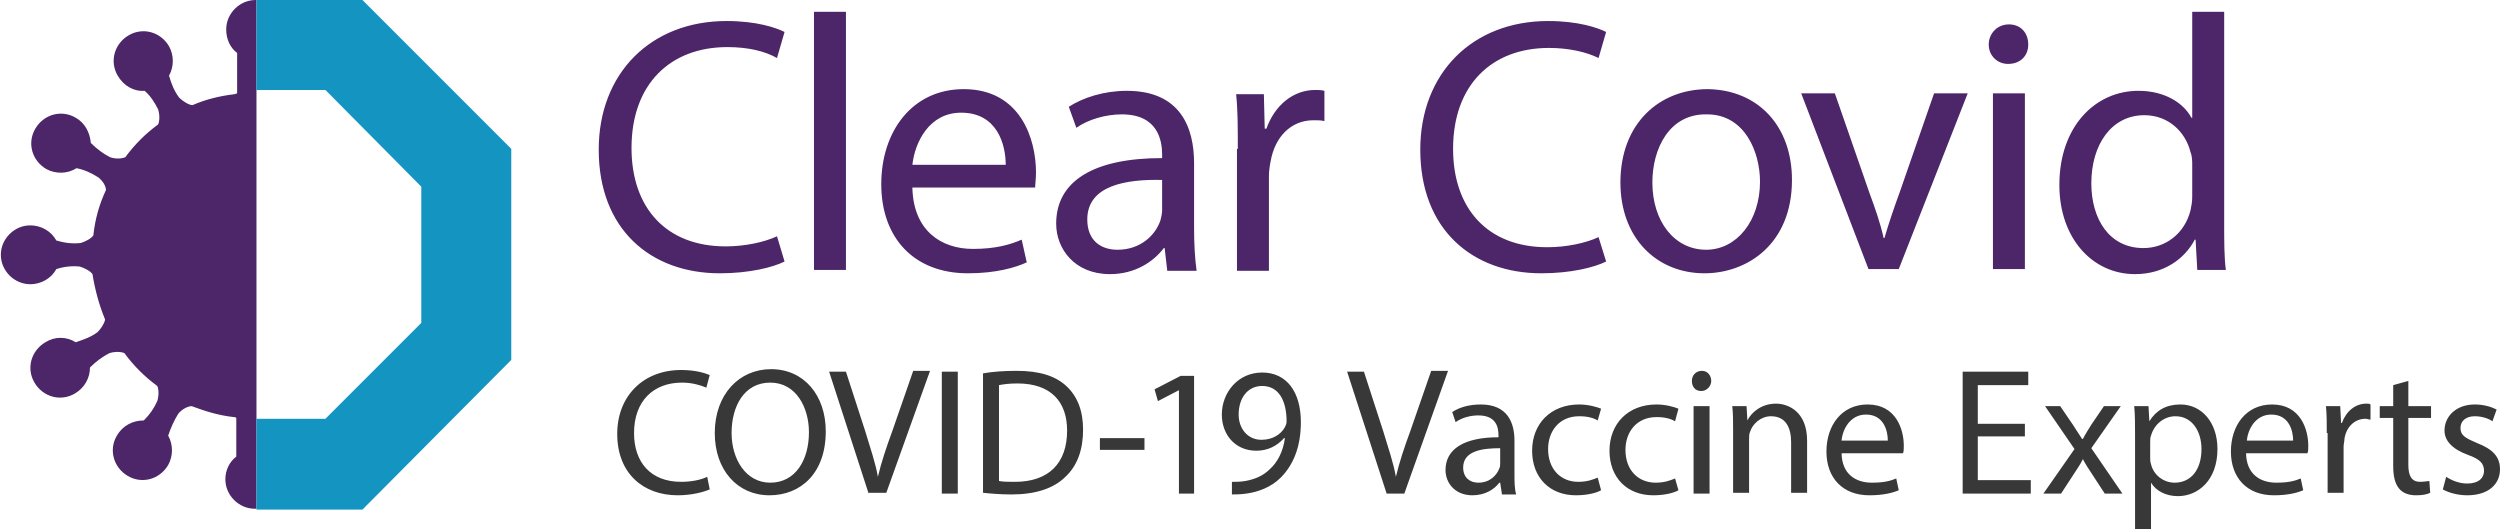
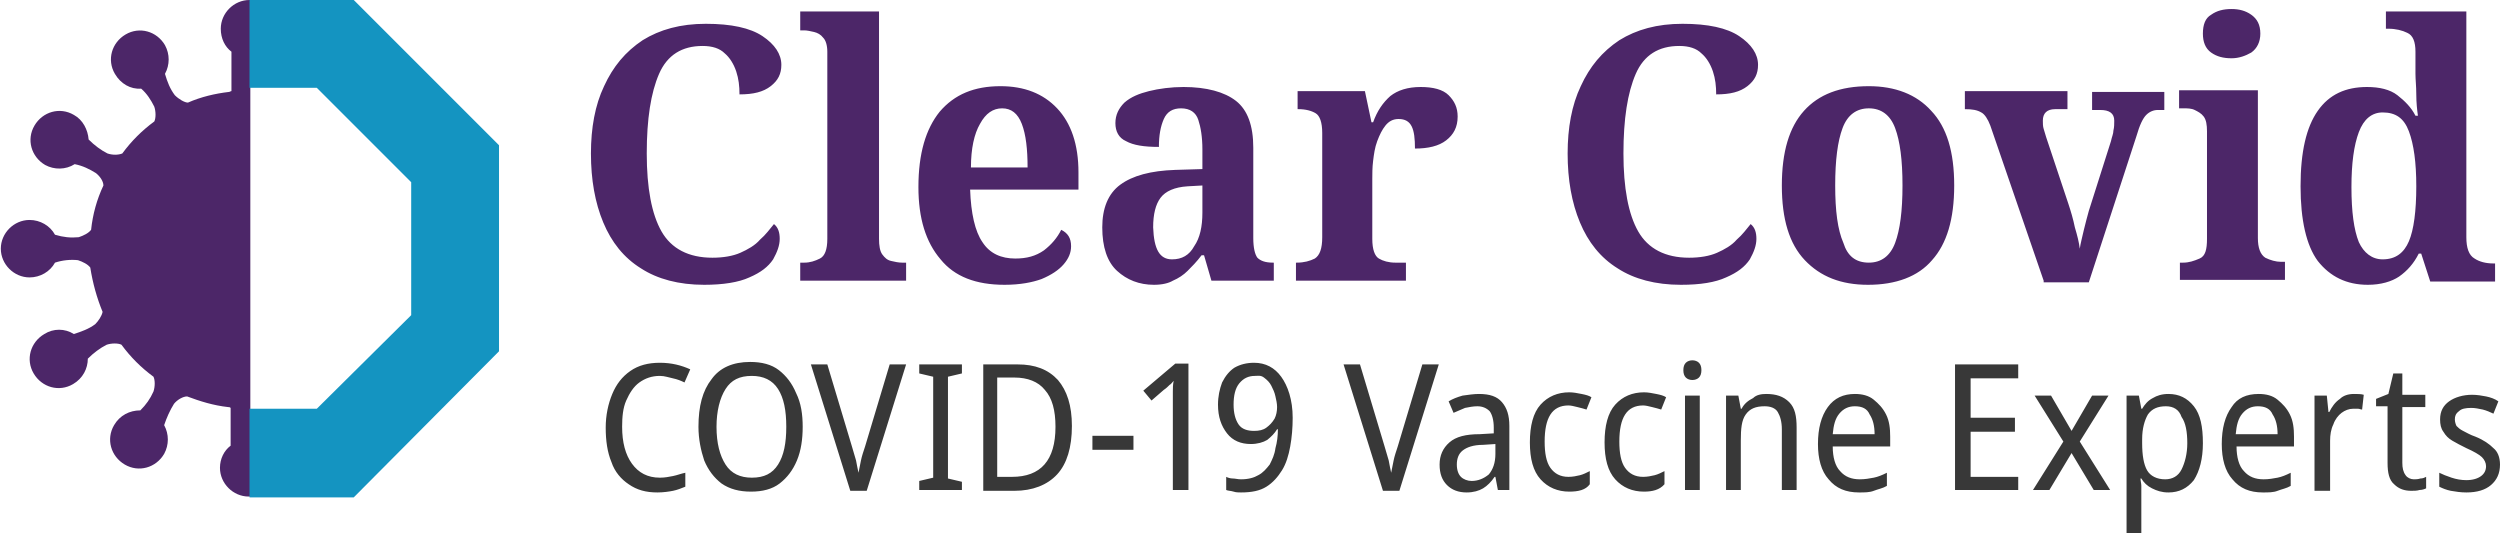
- <svg xmlns="http://www.w3.org/2000/svg" enable-background="new 0 0 297.3 62.9" version="1.1" viewBox="0 0 297.3 62.9" xml:space="preserve">
-   <path d="m30.5 0v60.5h-0.2c-1.9 0-3.5-1.6-3.5-3.5 0-1.1 0.5-2.1 1.3-2.7v-4.6c-0.1-0.1-0.2-0.1-0.3-0.1-1.8-0.2-3.4-0.7-5-1.3-0.5 0-1.2 0.4-1.6 0.9-0.5 0.8-0.9 1.7-1.2 2.6 0.6 1.1 0.6 2.4 0 3.5-1 1.7-3.1 2.3-4.8 1.3s-2.3-3.1-1.3-4.8c0.7-1.2 1.9-1.8 3.2-1.8 0.7-0.7 1.2-1.4 1.6-2.3 0.2-0.6 0.2-1.4 0-1.8-1.5-1.1-2.8-2.4-3.9-3.9-0.4-0.2-1.2-0.2-1.8 0-0.8 0.4-1.6 1-2.3 1.7 0 1.2-0.6 2.4-1.8 3.1-1.7 1-3.8 0.4-4.8-1.3s-0.4-3.8 1.3-4.8c1.1-0.7 2.5-0.7 3.6 0 0.9-0.3 1.8-0.6 2.6-1.2 0.4-0.4 0.8-1 0.9-1.5-0.7-1.7-1.2-3.5-1.5-5.4-0.3-0.4-0.9-0.7-1.5-0.9-0.9-0.1-1.9 0-2.8 0.3-0.6 1.1-1.8 1.8-3.1 1.8-1.9 0-3.5-1.6-3.5-3.5s1.6-3.5 3.5-3.5c1.3 0 2.5 0.7 3.1 1.8 1 0.3 1.9 0.4 2.9 0.3 0.6-0.2 1.2-0.5 1.5-0.9 0.2-1.9 0.7-3.7 1.5-5.4 0-0.5-0.4-1.1-0.9-1.5-0.8-0.5-1.6-0.9-2.6-1.1-1.1 0.7-2.5 0.7-3.6 0.1-1.7-1-2.3-3.1-1.3-4.8s3.1-2.3 4.8-1.3c1.1 0.6 1.7 1.8 1.8 3 0.7 0.7 1.5 1.3 2.3 1.7 0.6 0.2 1.3 0.2 1.8 0 1.1-1.5 2.4-2.8 3.9-3.9 0.2-0.4 0.2-1.2 0-1.8-0.4-0.8-0.9-1.6-1.6-2.2-1.3 0.1-2.5-0.6-3.2-1.8-1-1.7-0.4-3.8 1.3-4.8s3.8-0.4 4.8 1.3c0.6 1.1 0.6 2.4 0 3.5 0.3 1 0.6 1.8 1.2 2.6 0.5 0.5 1.2 0.9 1.6 0.9 1.6-0.7 3.3-1.1 5-1.3 0.1 0 0.2-0.1 0.3-0.1v-4.8c-0.8-0.6-1.3-1.6-1.3-2.8 0-1.9 1.6-3.5 3.5-3.5h0.1z" fill="#4C2668" />
-   <polygon points="60.8 17.7 60.8 42.8 43.1 60.6 30.5 60.6 30.5 49.8 38.7 49.8 50.1 38.4 50.1 22.2 38.7 10.7 30.5 10.7 30.5 0 43.1 0" fill="#1494C1" />
-   <path d="m93.3 31.1c-1.4 0.7-4.2 1.4-7.7 1.4-8.2 0-14.4-5.2-14.4-14.7 0-9.1 6.2-15.3 15.2-15.3 3.6 0 5.9 0.8 6.9 1.3l-0.9 3.1c-1.4-0.8-3.4-1.3-5.9-1.3-6.8 0-11.4 4.4-11.4 12 0 7.1 4.1 11.7 11.2 11.7 2.3 0 4.6-0.5 6.1-1.2l0.9 3zm3.5-29.7h3.8v30.7h-3.8v-30.7zm11.7 20.9c0.1 5.1 3.4 7.3 7.2 7.3 2.7 0 4.4-0.5 5.8-1.1l0.6 2.7c-1.3 0.6-3.6 1.3-7 1.3-6.4 0-10.3-4.2-10.3-10.6 0-6.3 3.7-11.3 9.8-11.3 6.8 0 8.6 6 8.6 9.9 0 0.8-0.1 1.4-0.1 1.8h-14.6zm11.1-2.7c0-2.4-1-6.2-5.3-6.2-3.8 0-5.5 3.5-5.8 6.2h11.1zm19.2 12.5-0.3-2.6h-0.1c-1.2 1.6-3.4 3.1-6.4 3.1-4.2 0-6.4-3-6.4-6 0-5.1 4.5-7.8 12.6-7.8v-0.4c0-1.7-0.5-4.8-4.8-4.8-1.9 0-4 0.6-5.4 1.6l-0.9-2.5c1.7-1.1 4.2-1.9 6.9-1.9 6.4 0 8 4.4 8 8.6v7.8c0 1.8 0.1 3.6 0.3 5h-3.5zm-0.6-10.7c-4.2-0.1-8.9 0.6-8.9 4.7 0 2.5 1.6 3.6 3.6 3.6 2.7 0 4.5-1.7 5.1-3.5 0.1-0.4 0.2-0.8 0.2-1.2v-3.6zm9-3.7c0-2.5 0-4.6-0.2-6.5h3.3l0.1 4.1h0.2c1-2.8 3.2-4.6 5.8-4.6 0.4 0 0.7 0 1.1 0.1v3.6c-0.4-0.1-0.8-0.1-1.3-0.1-2.7 0-4.6 2-5.1 4.9-0.1 0.5-0.2 1.1-0.2 1.8v11.2h-3.8v-14.5zm43.8 13.4c-1.4 0.7-4.2 1.4-7.7 1.4-8.2 0-14.4-5.2-14.4-14.7 0-9.1 6.2-15.3 15.2-15.3 3.6 0 5.9 0.8 6.9 1.3l-0.9 3.1c-1.4-0.7-3.5-1.2-5.9-1.2-6.8 0-11.4 4.4-11.4 12 0 7.1 4.1 11.7 11.2 11.7 2.3 0 4.6-0.5 6.1-1.2l0.9 2.9zm22.1-9.7c0 7.7-5.4 11.1-10.4 11.1-5.7 0-10-4.2-10-10.8 0-7 4.6-11.1 10.4-11.1 6 0.1 10 4.4 10 10.8zm-16.6 0.3c0 4.6 2.6 8 6.4 8 3.6 0 6.4-3.4 6.4-8.1 0-3.5-1.8-8-6.3-8-4.5-0.1-6.5 4.1-6.5 8.1zm21.7-10.6 4.1 11.8c0.7 1.9 1.3 3.6 1.7 5.4h0.1c0.5-1.7 1.1-3.5 1.8-5.4l4.1-11.8h4l-8.2 20.9h-3.6l-8-20.9h4zm23-5.8c0 1.3-0.9 2.3-2.4 2.3-1.3 0-2.3-1-2.3-2.3s1-2.4 2.4-2.4 2.3 1 2.3 2.4zm-4.2 26.8v-21h3.8v20.9h-3.8zm27.5-30.7v25.3c0 1.9 0 4 0.2 5.4h-3.4l-0.2-3.6h-0.1c-1.2 2.3-3.7 4.1-7.1 4.1-5.1 0-9-4.3-9-10.6 0-7 4.3-11.2 9.4-11.2 3.2 0 5.4 1.5 6.3 3.2h0.1v-12.6h3.8zm-3.8 18.3c0-0.5 0-1.1-0.2-1.6-0.6-2.4-2.6-4.4-5.5-4.4-3.9 0-6.3 3.5-6.3 8.1 0 4.2 2.1 7.7 6.2 7.7 2.6 0 4.9-1.7 5.6-4.5 0.1-0.5 0.2-1 0.2-1.6v-3.7z" fill="#4C2668" />
-   <path d="m84.4 58.2c-0.7 0.3-2.1 0.7-3.8 0.7-4.1 0-7.2-2.6-7.2-7.3 0-4.5 3.1-7.6 7.6-7.6 1.8 0 2.9 0.4 3.4 0.6l-0.4 1.5c-0.7-0.3-1.7-0.6-2.9-0.6-3.4 0-5.7 2.2-5.7 6 0 3.5 2 5.8 5.6 5.8 1.1 0 2.3-0.2 3.1-0.6l0.3 1.5zm13.8-6.9c0 5-3 7.6-6.7 7.6-3.8 0-6.5-3-6.5-7.4 0-4.6 2.9-7.6 6.7-7.6 3.9 0 6.5 3.1 6.5 7.4zm-11.2 0.2c0 3.1 1.7 5.9 4.6 5.9 3 0 4.6-2.7 4.6-6 0-2.9-1.5-5.9-4.6-5.9s-4.6 2.8-4.6 6zm16.3 7.2-4.7-14.5h2l2.3 7.1c0.6 2 1.2 3.7 1.5 5.4 0.4-1.7 1-3.5 1.7-5.4l2.5-7.2h2l-5.2 14.5h-2.1zm10.6-14.5v14.5h-1.9v-14.5h1.9zm3 0.2c1.1-0.2 2.5-0.3 4-0.3 2.7 0 4.6 0.6 5.9 1.8s2 2.9 2 5.2c0 2.4-0.7 4.3-2.1 5.6-1.4 1.4-3.6 2.1-6.4 2.1-1.3 0-2.5-0.1-3.4-0.2v-14.2zm1.9 12.8c0.5 0.1 1.2 0.1 1.9 0.1 4 0 6.2-2.2 6.2-6.1 0-3.4-1.9-5.6-5.9-5.6-1 0-1.7 0.1-2.2 0.2v11.4zm17.3-5.1v1.4h-5.3v-1.4h5.3zm4.1-5.7-2.5 1.3-0.4-1.4 3.1-1.6h1.6v14h-1.8v-12.3zm6.4 10.9c0.4 0 0.9 0 1.5-0.1 1.1-0.2 2.1-0.6 2.9-1.4 0.9-0.8 1.6-2.1 1.8-3.7h-0.1c-0.8 0.9-1.9 1.5-3.3 1.5-2.5 0-4.1-1.9-4.1-4.3 0-2.6 1.9-5 4.8-5s4.6 2.3 4.6 5.9c0 3.1-1 5.2-2.4 6.6-1.1 1.1-2.6 1.7-4.1 1.9-0.7 0.1-1.3 0.1-1.7 0.1v-1.5zm0.7-8c0 1.7 1.1 3 2.7 3 1.3 0 2.3-0.6 2.8-1.5 0.1-0.2 0.2-0.4 0.2-0.7 0-2.4-0.9-4.2-2.9-4.2-1.7 0-2.8 1.4-2.8 3.4zm17.6 9.4-4.7-14.5h2l2.3 7.1c0.6 2 1.2 3.7 1.5 5.4 0.4-1.7 1-3.5 1.7-5.4l2.5-7.2h2l-5.2 14.6h-2.1zm13.7 0-0.2-1.3h-0.1c-0.6 0.8-1.7 1.5-3.2 1.5-2.1 0-3.2-1.5-3.2-3 0-2.5 2.2-3.9 6.3-3.9v-0.2c0-0.9-0.2-2.4-2.4-2.4-1 0-2 0.3-2.7 0.8l-0.4-1.2c0.9-0.6 2.1-0.9 3.4-0.9 3.2 0 4 2.2 4 4.3v3.9c0 0.9 0 1.8 0.2 2.5h-1.7zm-0.2-5.4c-2.1 0-4.4 0.3-4.4 2.3 0 1.2 0.8 1.8 1.8 1.8 1.4 0 2.2-0.9 2.5-1.7 0.1-0.2 0.1-0.4 0.1-0.6v-1.8zm12 5c-0.5 0.3-1.6 0.6-3 0.6-3.1 0-5.2-2.1-5.2-5.3s2.2-5.5 5.6-5.5c1.1 0 2.1 0.3 2.6 0.5l-0.4 1.4c-0.5-0.3-1.2-0.5-2.2-0.5-2.4 0-3.7 1.8-3.7 3.9 0 2.4 1.5 3.9 3.6 3.9 1.1 0 1.8-0.3 2.3-0.5l0.4 1.5zm9.2 0c-0.5 0.3-1.6 0.6-3 0.6-3.1 0-5.2-2.1-5.2-5.3s2.2-5.5 5.6-5.5c1.1 0 2.1 0.3 2.6 0.5l-0.4 1.5c-0.5-0.3-1.2-0.5-2.2-0.5-2.4 0-3.7 1.8-3.7 3.9 0 2.4 1.5 3.9 3.6 3.9 1.1 0 1.8-0.3 2.3-0.5l0.4 1.4zm3.9-13c0 0.6-0.5 1.2-1.2 1.2s-1.1-0.5-1.1-1.2 0.5-1.2 1.2-1.2 1.1 0.6 1.1 1.2zm-2.1 13.4v-10.4h1.9v10.4h-1.9zm4.7-7.6c0-1.1 0-2-0.1-2.8h1.7l0.1 1.7c0.5-1 1.7-2 3.4-2 1.4 0 3.7 0.9 3.7 4.4v6.2h-1.9v-6c0-1.7-0.6-3.1-2.4-3.1-1.2 0-2.2 0.9-2.5 1.9-0.1 0.2-0.1 0.6-0.1 0.9v6.3h-1.9v-7.5zm12.9 2.7c0 2.6 1.7 3.6 3.6 3.6 1.4 0 2.2-0.2 2.9-0.5l0.3 1.4c-0.7 0.3-1.8 0.6-3.5 0.6-3.2 0-5.1-2.1-5.1-5.2s1.8-5.6 4.9-5.6c3.4 0 4.3 3 4.3 4.9 0 0.4 0 0.7-0.1 0.9h-7.3zm5.5-1.4c0-1.2-0.5-3.1-2.6-3.1-1.9 0-2.8 1.8-2.9 3.1h5.5zm16.3-0.5h-5.6v5.2h6.3v1.6h-8.1v-14.5h7.8v1.6h-6v4.6h5.6v1.5zm4.2-3.6 1.5 2.2c0.4 0.6 0.7 1.1 1.1 1.7h0.1c0.3-0.6 0.7-1.2 1-1.7l1.5-2.2h2l-3.5 5 3.7 5.4h-2.1l-1.5-2.3c-0.4-0.6-0.8-1.2-1.1-1.8-0.3 0.6-0.7 1.2-1.1 1.8l-1.5 2.3h-2.1l3.7-5.3-3.5-5.1h1.8zm8.9 3.4c0-1.3 0-2.4-0.1-3.4h1.7l0.1 1.8c0.8-1.3 2-2 3.7-2 2.5 0 4.4 2.1 4.4 5.3 0 3.7-2.3 5.6-4.7 5.6-1.4 0-2.6-0.6-3.2-1.6v5.7h-1.9v-11.4zm1.8 2.7c0 0.3 0 0.5 0.1 0.8 0.3 1.3 1.5 2.2 2.8 2.2 2 0 3.2-1.6 3.2-4 0-2.1-1.1-3.9-3.1-3.9-1.3 0-2.5 0.9-2.9 2.3-0.1 0.2-0.1 0.5-0.1 0.8v1.8zm11.4-0.6c0 2.6 1.7 3.6 3.6 3.6 1.4 0 2.2-0.2 2.9-0.5l0.3 1.4c-0.7 0.3-1.8 0.6-3.5 0.6-3.2 0-5.1-2.1-5.1-5.2s1.8-5.6 4.9-5.6c3.4 0 4.3 3 4.3 4.9 0 0.4 0 0.7-0.1 0.9h-7.3zm5.6-1.4c0-1.2-0.5-3.1-2.6-3.1-1.9 0-2.8 1.8-2.9 3.1h5.5zm4-0.9c0-1.2 0-2.3-0.1-3.2h1.7l0.1 2h0.1c0.5-1.4 1.6-2.3 2.9-2.3 0.2 0 0.4 0 0.5 0.1v1.8c-0.2 0-0.4-0.1-0.6-0.1-1.3 0-2.3 1-2.5 2.4 0 0.3-0.1 0.6-0.1 0.9v5.5h-1.9v-7.1zm9.7-6.2v3h2.7v1.4h-2.7v5.6c0 1.3 0.4 2 1.4 2 0.5 0 0.9-0.1 1.1-0.1l0.1 1.4c-0.4 0.2-0.9 0.3-1.7 0.3-0.9 0-1.6-0.3-2-0.8-0.5-0.6-0.7-1.5-0.7-2.7v-5.7h-1.6v-1.4h1.6v-2.5l1.8-0.5zm4.5 11.4c0.6 0.4 1.5 0.8 2.5 0.8 1.4 0 2-0.7 2-1.5 0-0.9-0.5-1.4-1.9-1.9-1.9-0.7-2.8-1.7-2.8-2.9 0-1.7 1.4-3.1 3.6-3.1 1.1 0 2 0.3 2.6 0.6l-0.5 1.4c-0.4-0.3-1.2-0.6-2.1-0.6-1.1 0-1.7 0.6-1.7 1.4 0 0.9 0.6 1.2 2 1.8 1.8 0.7 2.7 1.6 2.7 3.1 0 1.8-1.4 3.1-3.9 3.1-1.1 0-2.2-0.3-2.9-0.7l0.4-1.5z" fill="#383838" />
+ <svg xmlns="http://www.w3.org/2000/svg" version="1.1" id="Layer_1" x="0px" y="0px" viewBox="0 0 304.6 64.9" style="enable-background:new 0 0 304.6 64.9;" xml:space="preserve">
+   <path style="fill:#4C2668;" d="M30.5,0v60.5c-0.1,0-0.1,0-0.2,0c-1.9,0-3.5-1.6-3.5-3.5c0-1.1,0.5-2.1,1.3-2.7v-4.6  c-0.1-0.1-0.2-0.1-0.3-0.1c-1.8-0.2-3.4-0.7-5-1.3c-0.5,0-1.2,0.4-1.6,0.9c-0.5,0.8-0.9,1.7-1.2,2.6c0.6,1.1,0.6,2.4,0,3.5  c-1,1.7-3.1,2.3-4.8,1.3c-1.7-1-2.3-3.1-1.3-4.8c0.7-1.2,1.9-1.8,3.2-1.8c0.7-0.7,1.2-1.4,1.6-2.3c0.2-0.6,0.2-1.4,0-1.8  c-1.5-1.1-2.8-2.4-3.9-3.9c-0.4-0.2-1.2-0.2-1.8,0c-0.8,0.4-1.6,1-2.3,1.7c0,1.2-0.6,2.4-1.8,3.1c-1.7,1-3.8,0.4-4.8-1.3  c-1-1.7-0.4-3.8,1.3-4.8C6.5,40,7.9,40,9,40.7c0.9-0.3,1.8-0.6,2.6-1.2c0.4-0.4,0.8-1,0.9-1.5c-0.7-1.7-1.2-3.5-1.5-5.4  c-0.3-0.4-0.9-0.7-1.5-0.9c-0.9-0.1-1.9,0-2.8,0.3c-0.6,1.1-1.8,1.8-3.1,1.8c-1.9,0-3.5-1.6-3.5-3.5c0-1.9,1.6-3.5,3.5-3.5  c1.3,0,2.5,0.7,3.1,1.8c1,0.3,1.9,0.4,2.9,0.3c0.6-0.2,1.2-0.5,1.5-0.9c0.2-1.9,0.7-3.7,1.5-5.4c0-0.5-0.4-1.1-0.9-1.5  c-0.8-0.5-1.6-0.9-2.6-1.1c-1.1,0.7-2.5,0.7-3.6,0.1c-1.7-1-2.3-3.1-1.3-4.8c1-1.7,3.1-2.3,4.8-1.3c1.1,0.6,1.7,1.8,1.8,3  c0.7,0.7,1.5,1.3,2.3,1.7c0.6,0.2,1.3,0.2,1.8,0c1.1-1.5,2.4-2.8,3.9-3.9c0.2-0.4,0.2-1.2,0-1.8c-0.4-0.8-0.9-1.6-1.6-2.2  c-1.3,0.1-2.5-0.6-3.2-1.8c-1-1.7-0.4-3.8,1.3-4.8c1.7-1,3.8-0.4,4.8,1.3c0.6,1.1,0.6,2.4,0,3.5c0.3,1,0.6,1.8,1.2,2.6  c0.5,0.5,1.2,0.9,1.6,0.9c1.6-0.7,3.3-1.1,5-1.3c0.1,0,0.2-0.1,0.3-0.1V6.3c-0.8-0.6-1.3-1.6-1.3-2.8c0-1.9,1.6-3.5,3.5-3.5  C30.3,0,30.4,0,30.5,0z" />
+   <polygon style="fill:#1494C1;" points="60.8,17.7 60.8,42.8 43.1,60.6 30.4,60.6 30.4,49.8 38.6,49.8 50.1,38.4 50.1,22.2   38.6,10.7 30.4,10.7 30.4,0 43.1,0 " />
+   <path style="fill:#4C2668;" d="M85.8,34.7c-3.1,0-5.7-0.7-7.7-2c-2.1-1.3-3.6-3.2-4.6-5.6c-1-2.4-1.5-5.2-1.5-8.4  c0-3.1,0.5-5.9,1.6-8.2c1.1-2.4,2.6-4.2,4.7-5.6c2.1-1.3,4.6-2,7.7-2c3.1,0,5.4,0.5,6.9,1.5c1.5,1,2.3,2.2,2.3,3.5  c0,1.1-0.4,1.9-1.3,2.6c-0.9,0.7-2.1,1-3.8,1c0-1-0.1-1.9-0.4-2.8c-0.3-0.9-0.8-1.7-1.4-2.2c-0.6-0.6-1.5-0.9-2.7-0.9  c-2.5,0-4.3,1.1-5.3,3.4c-1,2.3-1.5,5.5-1.5,9.7c0,4.2,0.6,7.4,1.8,9.5s3.3,3.2,6.2,3.2c1.3,0,2.5-0.2,3.4-0.6s1.8-0.9,2.4-1.6  c0.7-0.6,1.2-1.3,1.7-1.9c0.5,0.4,0.7,1,0.7,1.8c0,0.8-0.3,1.6-0.8,2.5c-0.6,0.9-1.5,1.6-2.9,2.2C90,34.4,88.1,34.7,85.8,34.7z   M97.5,34.2V32H98c0.7,0,1.3-0.2,1.9-0.5s0.9-1.1,0.9-2.4V6.3c0-0.8-0.2-1.4-0.5-1.7c-0.3-0.4-0.7-0.6-1.1-0.7  c-0.4-0.1-0.9-0.2-1.2-0.2h-0.5V1.4h9.6v27.7c0,0.8,0.1,1.5,0.4,1.9c0.3,0.4,0.6,0.7,1.1,0.8c0.4,0.1,0.9,0.2,1.3,0.2h0.5v2.2H97.5z   M122.4,34.7c-3.5,0-6.1-1-7.8-3.1c-1.8-2.1-2.7-5-2.7-8.8c0-4.1,0.9-7.1,2.6-9.2c1.8-2.1,4.2-3.1,7.4-3.1c2.9,0,5.2,0.9,6.9,2.7  c1.7,1.8,2.6,4.4,2.6,7.8v2.1h-13.2c0.1,2.9,0.6,5.1,1.5,6.4c0.9,1.4,2.3,2,4,2c1.4,0,2.5-0.3,3.5-1c0.9-0.7,1.6-1.5,2.1-2.5  c0.8,0.4,1.2,1,1.2,2c0,0.8-0.3,1.5-0.9,2.2c-0.6,0.7-1.5,1.3-2.7,1.8C125.8,34.4,124.3,34.7,122.4,34.7z M118.3,20.4h6.9  c0-2.2-0.2-4-0.7-5.3c-0.5-1.3-1.3-1.9-2.4-1.9c-1.1,0-2,0.6-2.7,1.9C118.7,16.3,118.3,18.1,118.3,20.4z M140.6,34.7  c-1.8,0-3.3-0.6-4.5-1.7s-1.8-2.9-1.8-5.3c0-2.3,0.7-4.1,2.2-5.2c1.5-1.1,3.7-1.7,6.7-1.8l3.3-0.1v-2.4c0-1.5-0.2-2.7-0.5-3.6  c-0.3-0.9-1-1.4-2.1-1.4c-1,0-1.7,0.4-2.1,1.3c-0.4,0.9-0.6,2-0.6,3.4c-1.8,0-3.1-0.2-4-0.7c-0.9-0.4-1.3-1.2-1.3-2.2  c0-1,0.4-1.8,1.1-2.5c0.8-0.7,1.8-1.1,3-1.4s2.7-0.5,4.2-0.5c2.8,0,5,0.6,6.4,1.7c1.4,1.1,2.1,3,2.1,5.7v11c0,1.2,0.2,2,0.5,2.4  c0.4,0.4,1,0.6,1.9,0.6h0.1v2.2h-7.6l-0.9-3.1h-0.3c-0.6,0.8-1.2,1.4-1.7,1.9c-0.5,0.5-1.1,0.9-1.8,1.2  C142.4,34.5,141.6,34.7,140.6,34.7z M142.8,31.6c1.2,0,2.1-0.5,2.7-1.6c0.7-1,1-2.4,1-4.1v-3.3l-1.8,0.1c-1.6,0.1-2.7,0.6-3.3,1.4  c-0.6,0.8-0.9,2-0.9,3.6C140.6,30.4,141.3,31.6,142.8,31.6z M157.9,34.2V32h0.1c0.9,0,1.6-0.2,2.2-0.5c0.6-0.4,0.9-1.2,0.9-2.6V16.2  c0-1.3-0.3-2.1-0.8-2.4c-0.5-0.3-1.2-0.5-2.1-0.5h-0.1v-2.2h8.2l0.8,3.8h0.2c0.5-1.4,1.2-2.4,2.1-3.2c0.9-0.7,2.1-1.1,3.7-1.1  c1.5,0,2.7,0.3,3.4,1s1.1,1.5,1.1,2.6c0,1.3-0.5,2.2-1.4,2.9c-0.9,0.7-2.2,1-3.8,1c0-1.2-0.1-2.1-0.4-2.7c-0.3-0.6-0.8-0.9-1.6-0.9  c-0.7,0-1.2,0.3-1.6,0.8c-0.4,0.5-0.7,1.1-1,1.9s-0.4,1.6-0.5,2.4c-0.1,0.8-0.1,1.6-0.1,2.2v7.3c0,1.3,0.3,2.1,0.8,2.4  c0.5,0.3,1.2,0.5,2,0.5h1.3v2.2H157.9z M204.8,34.7c-3.1,0-5.7-0.7-7.7-2c-2.1-1.3-3.6-3.2-4.6-5.6c-1-2.4-1.5-5.2-1.5-8.4  c0-3.1,0.5-5.9,1.6-8.2c1.1-2.4,2.6-4.2,4.7-5.6c2.1-1.3,4.6-2,7.7-2c3.1,0,5.4,0.5,6.9,1.5c1.5,1,2.3,2.2,2.3,3.5  c0,1.1-0.4,1.9-1.3,2.6c-0.9,0.7-2.1,1-3.8,1c0-1-0.1-1.9-0.4-2.8c-0.3-0.9-0.8-1.7-1.4-2.2c-0.6-0.6-1.5-0.9-2.7-0.9  c-2.5,0-4.3,1.1-5.3,3.4c-1,2.3-1.5,5.5-1.5,9.7c0,4.2,0.6,7.4,1.8,9.5s3.3,3.2,6.2,3.2c1.3,0,2.5-0.2,3.4-0.6s1.8-0.9,2.4-1.6  c0.7-0.6,1.2-1.3,1.7-1.9c0.5,0.4,0.7,1,0.7,1.8c0,0.8-0.3,1.6-0.8,2.5c-0.6,0.9-1.5,1.6-2.9,2.2C209,34.4,207.2,34.7,204.8,34.7z   M227.6,34.7c-3.3,0-5.8-1-7.7-3c-1.9-2-2.8-5-2.8-9.1s0.9-7.1,2.7-9.1c1.8-2,4.4-3,7.9-3c3.2,0,5.8,1,7.6,3c1.9,2,2.8,5,2.8,9.1  s-0.9,7.1-2.7,9.1C233.7,33.7,231,34.7,227.6,34.7z M227.7,32c1.5,0,2.6-0.8,3.2-2.4c0.6-1.6,0.9-3.9,0.9-7s-0.3-5.4-0.9-7  c-0.6-1.6-1.7-2.4-3.2-2.4c-1.5,0-2.6,0.8-3.2,2.4c-0.6,1.6-0.9,3.9-0.9,7s0.3,5.4,1,7C225.1,31.2,226.1,32,227.7,32z M249,34.2  l-6.5-18.9c-0.3-0.8-0.7-1.4-1.1-1.6c-0.5-0.3-1.1-0.4-2-0.4v-2.2h12.5v2.2h-1.5c-1,0-1.5,0.5-1.5,1.4c0,0.3,0,0.7,0.1,1  c0.1,0.3,0.2,0.7,0.3,1l2.7,8.1c0.3,0.9,0.6,1.9,0.8,2.9c0.3,1,0.5,1.8,0.6,2.6c0.1-0.7,0.3-1.4,0.5-2.3c0.2-0.8,0.4-1.6,0.6-2.3  l2.7-8.5c0.1-0.5,0.3-0.9,0.3-1.3c0.1-0.4,0.1-0.8,0.1-1.2c0-0.9-0.6-1.3-1.7-1.3h-1v-2.2h8.8v2.2h-0.8c-0.5,0-1,0.2-1.4,0.6  c-0.4,0.4-0.8,1.2-1.2,2.6l-5.8,17.8H249z M265.6,34.2V32h0.4c0.7,0,1.3-0.2,2-0.5s0.9-1.1,0.9-2.4V16c0-0.8-0.1-1.4-0.4-1.8  s-0.7-0.6-1.1-0.8s-0.9-0.2-1.3-0.2h-0.6v-2.2h9.6v18c0,1.2,0.3,2,0.9,2.4c0.6,0.3,1.3,0.5,1.9,0.5h0.5v2.2H265.6z M271.9,7.1  c-1,0-1.8-0.2-2.5-0.7c-0.7-0.5-1-1.3-1-2.3c0-1.1,0.3-1.9,1-2.3c0.7-0.5,1.5-0.7,2.5-0.7c0.9,0,1.7,0.2,2.4,0.7  c0.7,0.5,1.1,1.2,1.1,2.3c0,1-0.4,1.8-1.1,2.3C273.6,6.8,272.8,7.1,271.9,7.1z M288.5,34.7c-2.6,0-4.6-1-6.1-2.9  c-1.4-1.9-2.1-5-2.1-9.1c0-4.2,0.7-7.2,2.1-9.2c1.4-2,3.4-2.9,6-2.9c1.5,0,2.8,0.3,3.7,1c0.9,0.7,1.7,1.5,2.2,2.5h0.3  c-0.1-0.7-0.2-1.6-0.2-2.6c0-1-0.1-1.8-0.1-2.5V6.3c0-1.2-0.3-2-1-2.3c-0.6-0.3-1.4-0.5-2.3-0.5h-0.3V1.4h9.8v27.5  c0,1.3,0.3,2.2,1,2.6c0.6,0.4,1.4,0.6,2.3,0.6h0.2v2.2h-7.9l-1.1-3.4h-0.3c-0.6,1.2-1.4,2.1-2.4,2.8  C291.4,34.3,290.1,34.7,288.5,34.7z M290.3,31.6c1.6,0,2.6-0.8,3.2-2.2s0.9-3.7,0.9-6.7c0-2.9-0.3-5.1-0.9-6.7  c-0.6-1.6-1.6-2.3-3.2-2.3c-1.3,0-2.3,0.8-2.9,2.4c-0.6,1.6-0.9,3.8-0.9,6.7c0,3,0.3,5.2,0.9,6.7C288,30.8,289,31.6,290.3,31.6z" />
+   <path style="fill:#383838;" d="M80.4,45.8c-1,0-1.8,0.3-2.5,0.8s-1.2,1.3-1.6,2.2c-0.4,0.9-0.5,2-0.5,3.2c0,1.9,0.4,3.4,1.2,4.5  c0.8,1.1,1.9,1.7,3.4,1.7c0.6,0,1.1-0.1,1.6-0.2c0.5-0.1,1-0.3,1.5-0.4v1.7c-0.5,0.2-1,0.4-1.5,0.5c-0.5,0.1-1.2,0.2-1.9,0.2  c-1.4,0-2.5-0.3-3.5-1c-0.9-0.6-1.7-1.5-2.1-2.7c-0.5-1.2-0.7-2.6-0.7-4.2c0-1.5,0.3-2.9,0.8-4.1c0.5-1.2,1.2-2.1,2.2-2.8  c1-0.7,2.2-1,3.6-1c1.4,0,2.6,0.3,3.7,0.8l-0.7,1.6c-0.4-0.2-0.9-0.4-1.4-0.5S81,45.8,80.4,45.8z M97.8,52c0,1.5-0.2,2.9-0.7,4.1  c-0.5,1.2-1.2,2.1-2.1,2.8c-0.9,0.7-2.1,1-3.5,1c-1.4,0-2.6-0.3-3.6-1c-0.9-0.7-1.6-1.6-2.1-2.8c-0.4-1.2-0.7-2.6-0.7-4.1  c0-2.5,0.5-4.4,1.6-5.8c1-1.4,2.6-2.1,4.7-2.1c1.4,0,2.6,0.3,3.5,1c0.9,0.7,1.6,1.6,2.1,2.8C97.6,49.1,97.8,50.5,97.8,52z M87.3,52  c0,2,0.4,3.5,1.1,4.6c0.7,1.1,1.8,1.6,3.2,1.6c1.5,0,2.5-0.5,3.2-1.6c0.7-1.1,1-2.6,1-4.6c0-2-0.3-3.5-1-4.6  c-0.7-1.1-1.8-1.6-3.2-1.6c-1.5,0-2.5,0.5-3.2,1.6S87.3,50.1,87.3,52z M110.4,44.4l-4.8,15.4h-2l-4.8-15.4h2l3,10  c0.2,0.6,0.3,1.1,0.5,1.7c0.1,0.5,0.2,1.1,0.3,1.5c0.1-0.5,0.2-1,0.3-1.5c0.1-0.5,0.3-1.1,0.5-1.7l3-10H110.4z M117.2,59.7H112v-1.1  l1.7-0.4V45.9l-1.7-0.4v-1.1h5.2v1.1l-1.7,0.4v12.4l1.7,0.4V59.7z M130.6,51.9c0,2.6-0.6,4.6-1.8,5.9c-1.2,1.3-3,2-5.2,2h-3.8V44.4  h4.2c2.1,0,3.7,0.6,4.9,1.9C130,47.6,130.6,49.4,130.6,51.9z M128.6,52c0-2-0.4-3.5-1.3-4.5c-0.8-1-2.1-1.5-3.7-1.5h-2.1v12.1h1.8  C126.8,58.1,128.6,56.1,128.6,52z M133.1,54.8v-1.7h5v1.7H133.1z M144.7,59.7h-1.8V49.2c0-0.6,0-1,0-1.5c0-0.4,0-0.8,0.1-1.3  c-0.2,0.2-0.3,0.4-0.5,0.5c-0.2,0.2-0.4,0.4-0.7,0.6l-1.5,1.3l-1-1.2l3.9-3.3h1.6V59.7z M157.5,50.9c0,1.2-0.1,2.4-0.3,3.5  c-0.2,1.1-0.5,2.1-1,2.9c-0.5,0.8-1.1,1.5-1.9,2c-0.8,0.5-1.8,0.7-3.1,0.7c-0.3,0-0.6,0-0.9-0.1s-0.7-0.1-0.9-0.2v-1.6  c0.2,0.1,0.5,0.2,0.8,0.2c0.3,0,0.6,0.1,1,0.1c0.9,0,1.6-0.2,2.1-0.5c0.6-0.3,1-0.8,1.4-1.3c0.3-0.6,0.6-1.2,0.7-2  c0.2-0.7,0.3-1.5,0.3-2.3h-0.1c-0.3,0.5-0.7,0.9-1.2,1.3c-0.5,0.3-1.2,0.5-2,0.5c-1.2,0-2.2-0.4-2.9-1.3c-0.7-0.9-1.1-2-1.1-3.5  c0-1,0.2-1.9,0.5-2.7c0.4-0.8,0.9-1.4,1.5-1.8c0.7-0.4,1.5-0.6,2.4-0.6c1.4,0,2.5,0.6,3.3,1.7S157.5,48.7,157.5,50.9z M152.9,45.8  c-0.8,0-1.4,0.3-1.9,0.9c-0.5,0.6-0.7,1.5-0.7,2.6c0,1,0.2,1.8,0.6,2.4s1.1,0.8,1.9,0.8c0.6,0,1.1-0.1,1.5-0.4  c0.4-0.3,0.7-0.6,1-1.1c0.2-0.4,0.3-0.9,0.3-1.4c0-0.4-0.1-0.9-0.2-1.3c-0.1-0.5-0.3-0.9-0.5-1.3c-0.2-0.4-0.5-0.7-0.9-1  S153.3,45.8,152.9,45.8z M175.3,44.4l-4.8,15.4h-2l-4.8-15.4h2l3,10c0.2,0.6,0.3,1.1,0.5,1.7c0.1,0.5,0.2,1.1,0.3,1.5  c0.1-0.5,0.2-1,0.3-1.5c0.1-0.5,0.3-1.1,0.5-1.7l3-10H175.3z M180.2,48c1.3,0,2.2,0.3,2.8,1s0.9,1.6,0.9,2.9v7.8h-1.4l-0.3-1.6h-0.1  c-0.4,0.6-0.9,1.1-1.4,1.4s-1.2,0.5-2,0.5c-1,0-1.8-0.3-2.4-0.9c-0.6-0.6-0.9-1.4-0.9-2.5c0-1.1,0.4-2,1.2-2.7s2-1,3.7-1l1.7-0.1  v-0.7c0-0.9-0.2-1.6-0.5-2c-0.4-0.4-0.9-0.6-1.5-0.6c-0.5,0-1,0.1-1.5,0.2c-0.5,0.2-0.9,0.4-1.4,0.6l-0.6-1.4c0.5-0.3,1-0.5,1.7-0.7  C178.9,48.1,179.6,48,180.2,48z M182.2,54.1l-1.5,0.1c-1.2,0-2,0.3-2.5,0.7c-0.5,0.4-0.7,1-0.7,1.7c0,0.7,0.2,1.2,0.5,1.5  s0.8,0.5,1.3,0.5c0.8,0,1.5-0.3,2.1-0.8c0.5-0.6,0.8-1.4,0.8-2.5V54.1z M191.2,59.9c-1.4,0-2.6-0.5-3.5-1.5s-1.3-2.5-1.3-4.5  c0-2,0.4-3.6,1.3-4.6c0.9-1,2.1-1.5,3.5-1.5c0.5,0,1,0.1,1.5,0.2c0.5,0.1,0.9,0.2,1.2,0.4l-0.6,1.5c-0.3-0.1-0.7-0.2-1.1-0.3  c-0.4-0.1-0.8-0.2-1.1-0.2c-2,0-2.9,1.5-2.9,4.4c0,1.4,0.2,2.5,0.7,3.2s1.2,1.1,2.2,1.1c0.5,0,1-0.1,1.4-0.2  c0.4-0.1,0.8-0.3,1.2-0.5v1.6C193.2,59.7,192.3,59.9,191.2,59.9z M200.3,59.9c-1.4,0-2.6-0.5-3.5-1.5s-1.3-2.5-1.3-4.5  c0-2,0.4-3.6,1.3-4.6c0.9-1,2.1-1.5,3.5-1.5c0.5,0,1,0.1,1.5,0.2c0.5,0.1,0.9,0.2,1.2,0.4l-0.6,1.5c-0.3-0.1-0.7-0.2-1.1-0.3  c-0.4-0.1-0.8-0.2-1.1-0.2c-2,0-2.9,1.5-2.9,4.4c0,1.4,0.2,2.5,0.7,3.2s1.2,1.1,2.2,1.1c0.5,0,1-0.1,1.4-0.2  c0.4-0.1,0.8-0.3,1.2-0.5v1.6C202.2,59.7,201.3,59.9,200.3,59.9z M206.2,43.9c0.3,0,0.6,0.1,0.8,0.3c0.2,0.2,0.3,0.5,0.3,0.9  c0,0.4-0.1,0.7-0.3,0.9c-0.2,0.2-0.5,0.3-0.8,0.3c-0.3,0-0.6-0.1-0.8-0.3c-0.2-0.2-0.3-0.5-0.3-0.9c0-0.4,0.1-0.7,0.3-0.9  C205.6,44,205.9,43.9,206.2,43.9z M207.1,48.2v11.5h-1.8V48.2H207.1z M215.2,48c1.2,0,2.1,0.3,2.8,1s0.9,1.7,0.9,3.1v7.6h-1.8v-7.4  c0-0.9-0.2-1.6-0.5-2.1s-0.9-0.7-1.6-0.7c-1.1,0-1.8,0.3-2.3,1s-0.6,1.7-0.6,3.2v6h-1.8V48.2h1.5l0.3,1.6h0.1c0.3-0.6,0.8-1,1.4-1.3  C214,48.1,214.6,48,215.2,48z M226,48c0.9,0,1.7,0.2,2.3,0.7s1.1,1,1.5,1.8s0.5,1.7,0.5,2.7v1.2h-7c0,1.3,0.3,2.4,0.9,3  c0.6,0.7,1.4,1,2.4,1c0.6,0,1.2-0.1,1.7-0.2s1-0.3,1.6-0.6v1.6c-0.5,0.3-1.1,0.4-1.6,0.6s-1.1,0.2-1.8,0.2c-1.6,0-2.8-0.5-3.7-1.6  c-0.9-1-1.3-2.5-1.3-4.3c0-1.9,0.4-3.4,1.2-4.5C223.5,48.5,224.6,48,226,48z M226,49.5c-0.8,0-1.4,0.3-1.9,0.9s-0.7,1.4-0.8,2.5h5.1  c0-1-0.2-1.8-0.6-2.4C227.5,49.8,226.9,49.5,226,49.5z M245.9,59.7h-7.7V44.4h7.7v1.7h-5.8v4.8h5.4v1.7h-5.4v5.5h5.8V59.7z   M251.4,53.8l-3.5-5.6h2l2.5,4.3l2.5-4.3h2l-3.5,5.6l3.7,5.9h-2l-2.7-4.5l-2.7,4.5h-2L251.4,53.8z M264.2,48c1.3,0,2.3,0.5,3.1,1.5  c0.8,1,1.1,2.5,1.1,4.5c0,1.9-0.4,3.4-1.1,4.5c-0.8,1-1.8,1.5-3.1,1.5c-0.8,0-1.4-0.2-2-0.5s-1-0.7-1.3-1.2h-0.1  c0,0.3,0.1,0.6,0.1,0.9s0,0.6,0,0.9v4.9h-1.8V48.2h1.5l0.3,1.6h0.1c0.3-0.5,0.7-1,1.3-1.3C262.8,48.2,263.4,48,264.2,48z   M263.9,49.5c-1,0-1.7,0.3-2.2,1c-0.4,0.7-0.7,1.7-0.7,3V54c0,1.5,0.2,2.6,0.6,3.3c0.4,0.7,1.2,1.1,2.2,1.1c0.9,0,1.6-0.4,2-1.2  c0.4-0.8,0.7-1.9,0.7-3.2c0-1.4-0.2-2.5-0.7-3.2C265.5,49.9,264.8,49.5,263.9,49.5z M275.2,48c0.9,0,1.7,0.2,2.3,0.7s1.1,1,1.5,1.8  s0.5,1.7,0.5,2.7v1.2h-7c0,1.3,0.3,2.4,0.9,3c0.6,0.7,1.4,1,2.4,1c0.6,0,1.2-0.1,1.7-0.2s1-0.3,1.6-0.6v1.6  c-0.5,0.3-1.1,0.4-1.6,0.6s-1.1,0.2-1.8,0.2c-1.6,0-2.8-0.5-3.7-1.6c-0.9-1-1.3-2.5-1.3-4.3c0-1.9,0.4-3.4,1.2-4.5  C272.6,48.5,273.7,48,275.2,48z M275.1,49.5c-0.8,0-1.4,0.3-1.9,0.9s-0.7,1.4-0.8,2.5h5.1c0-1-0.2-1.8-0.6-2.4  C276.6,49.8,276,49.5,275.1,49.5z M286.8,48c0.4,0,0.9,0,1.2,0.1l-0.2,1.8c-0.2,0-0.3-0.1-0.5-0.1c-0.2,0-0.4,0-0.6,0  c-0.5,0-1,0.2-1.4,0.5c-0.4,0.3-0.8,0.8-1,1.4c-0.3,0.6-0.4,1.3-0.4,2v6.1H282V48.2h1.5l0.2,2h0.1c0.3-0.6,0.7-1.2,1.3-1.6  C285.5,48.2,286.1,48,286.8,48z M294.1,58.4c0.2,0,0.5,0,0.8-0.1c0.3,0,0.5-0.1,0.7-0.2v1.4c-0.2,0.1-0.5,0.2-0.8,0.2  c-0.3,0.1-0.7,0.1-1,0.1c-0.8,0-1.5-0.2-2.1-0.8c-0.6-0.5-0.8-1.4-0.8-2.6v-6.9h-1.4v-0.9l1.5-0.6l0.6-2.5h1.1v2.6h2.8v1.5h-2.8v6.8  c0,0.6,0.1,1.1,0.4,1.5C293.3,58.2,293.7,58.4,294.1,58.4z M304.6,56.6c0,1.1-0.4,1.9-1.1,2.5s-1.7,0.9-3,0.9  c-0.7,0-1.3-0.1-1.9-0.2c-0.5-0.1-1-0.3-1.4-0.5v-1.7c0.4,0.2,0.9,0.4,1.5,0.6c0.6,0.2,1.2,0.3,1.8,0.3c0.8,0,1.4-0.2,1.8-0.5  c0.4-0.3,0.6-0.7,0.6-1.2c0-0.4-0.2-0.8-0.5-1.1s-1-0.7-1.9-1.1c-0.6-0.3-1.2-0.6-1.7-0.9c-0.5-0.3-0.8-0.6-1.1-1.1  c-0.3-0.4-0.4-0.9-0.4-1.5c0-1,0.4-1.7,1.1-2.2s1.7-0.8,2.8-0.8c0.6,0,1.2,0.1,1.7,0.2c0.5,0.1,1.1,0.3,1.5,0.6l-0.6,1.5  c-0.4-0.2-0.9-0.4-1.3-0.5c-0.5-0.1-0.9-0.2-1.4-0.2c-0.7,0-1.2,0.1-1.5,0.4c-0.4,0.3-0.5,0.6-0.5,1c0,0.3,0.1,0.6,0.2,0.8  c0.2,0.2,0.4,0.4,0.8,0.6c0.4,0.2,0.9,0.5,1.5,0.7c1,0.4,1.7,0.9,2.2,1.4C304.3,55,304.6,55.7,304.6,56.6z" />
</svg>
